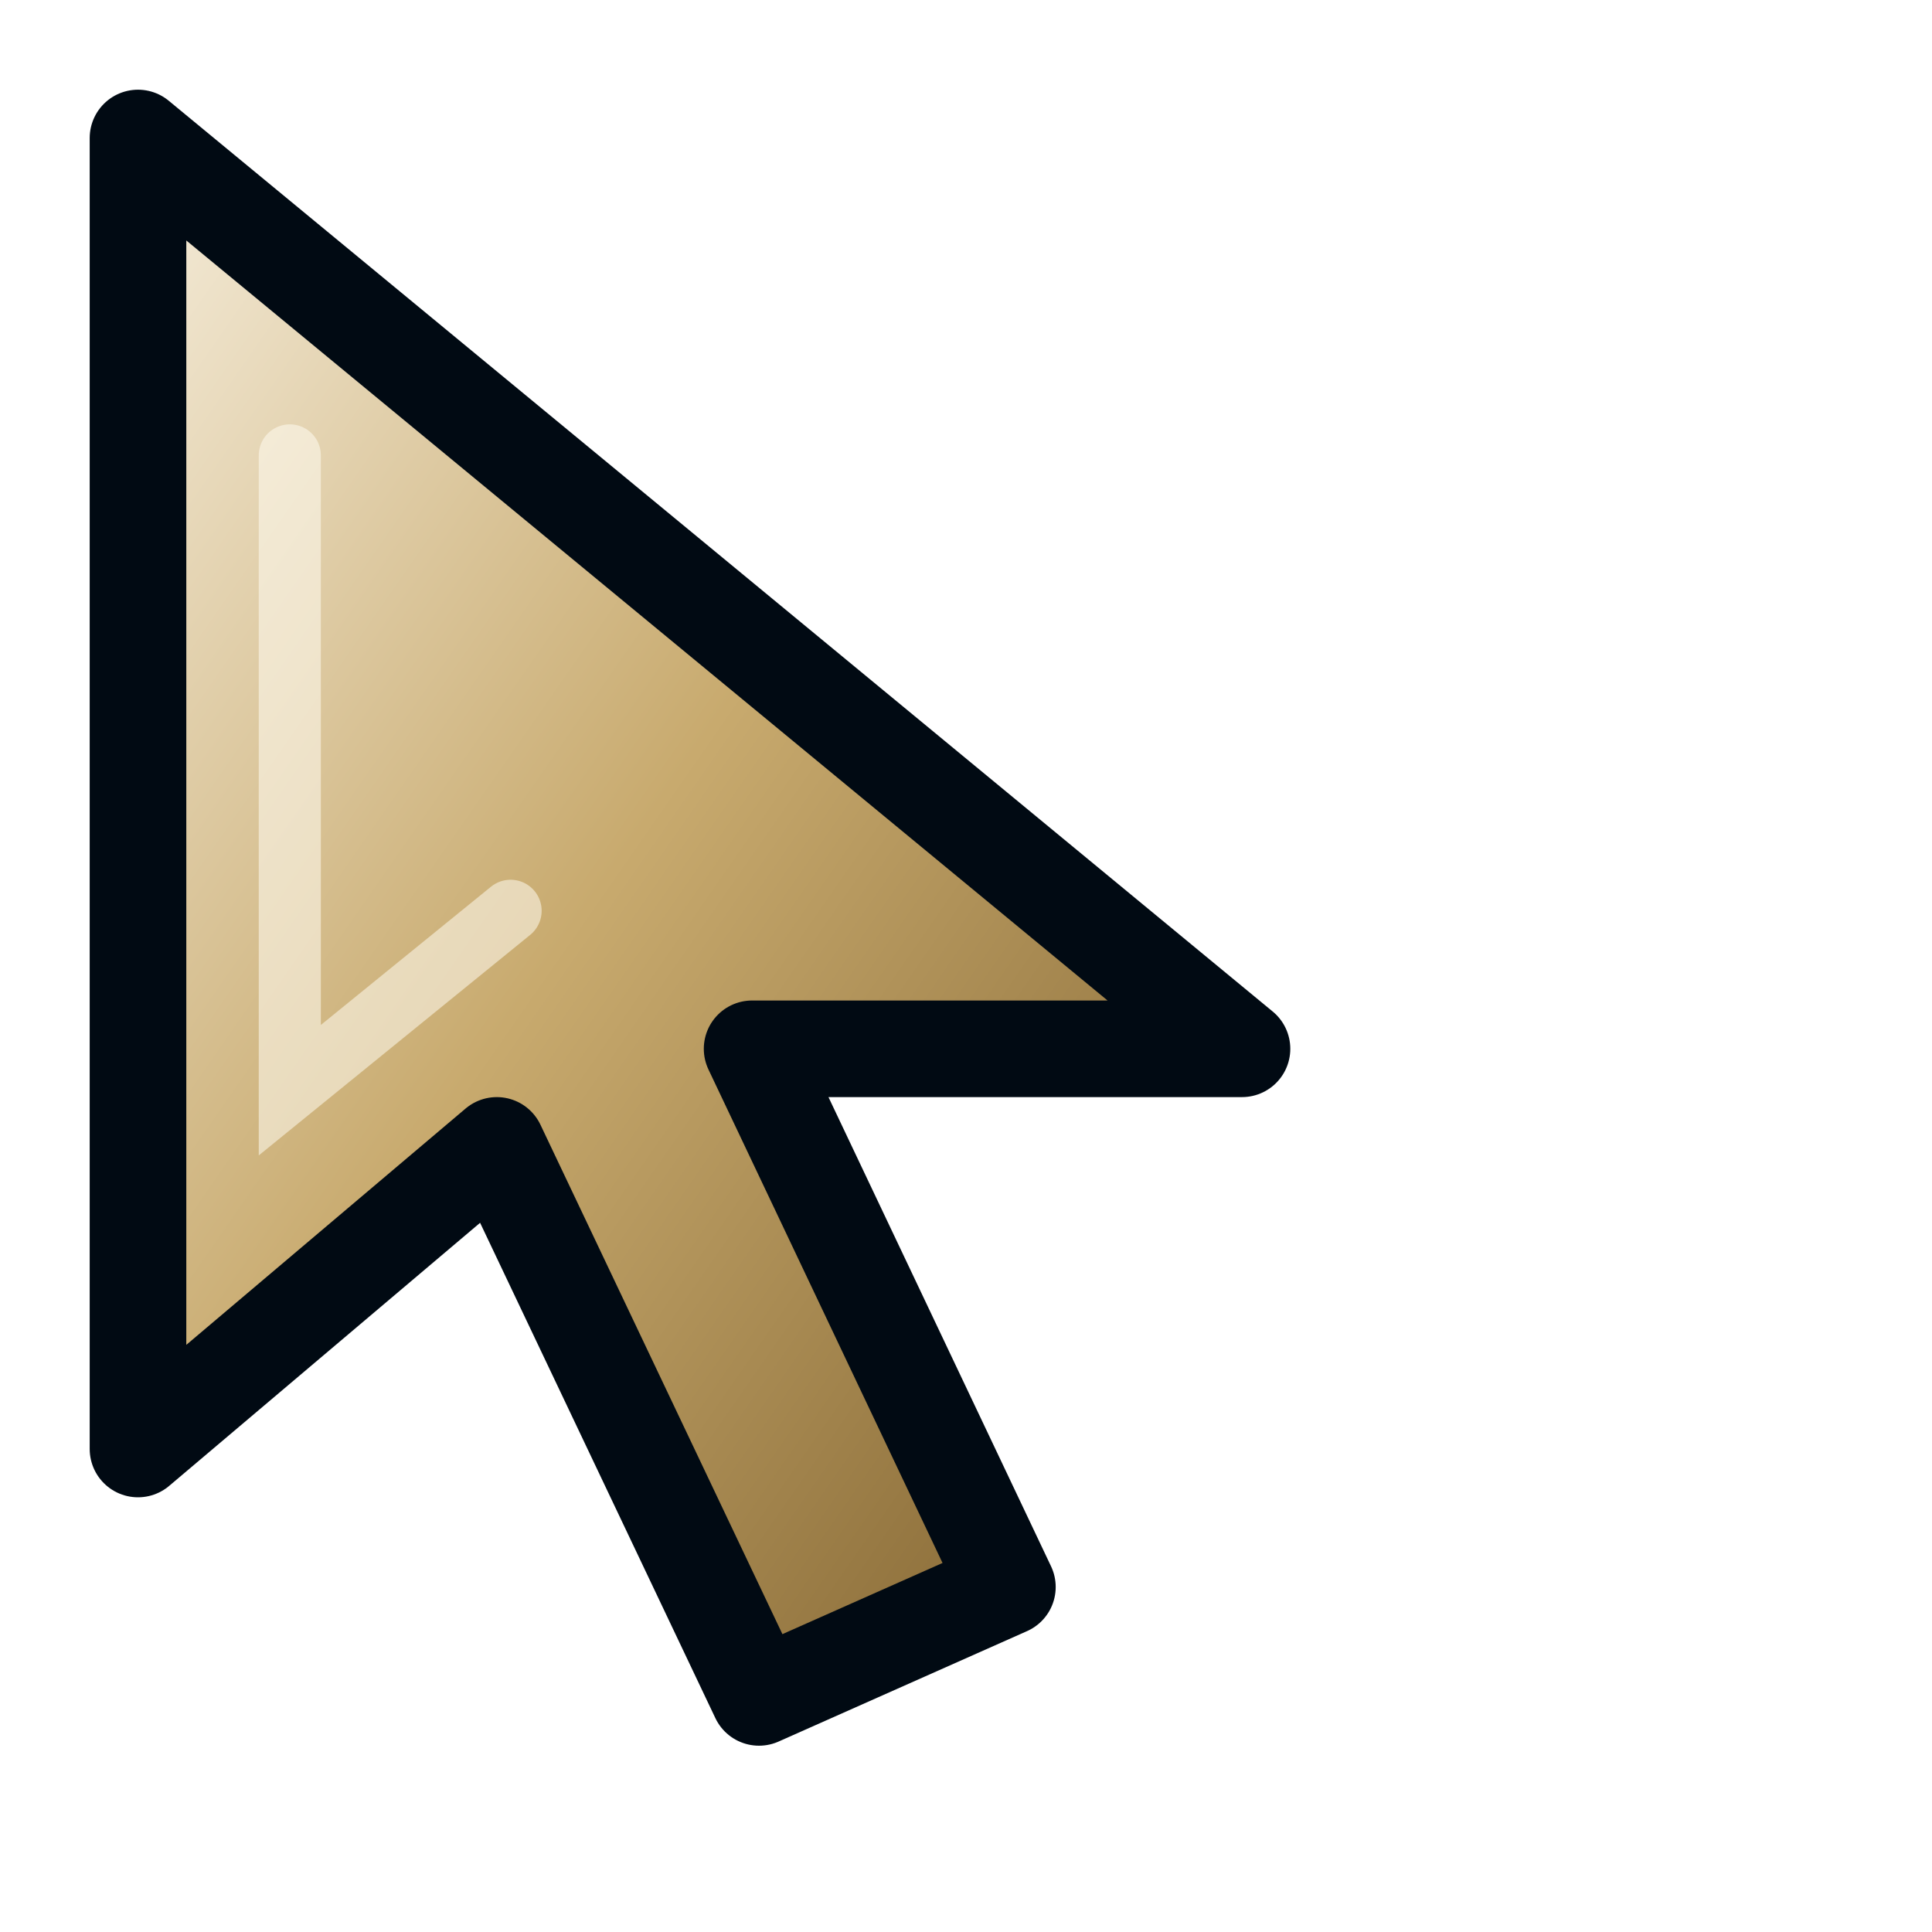
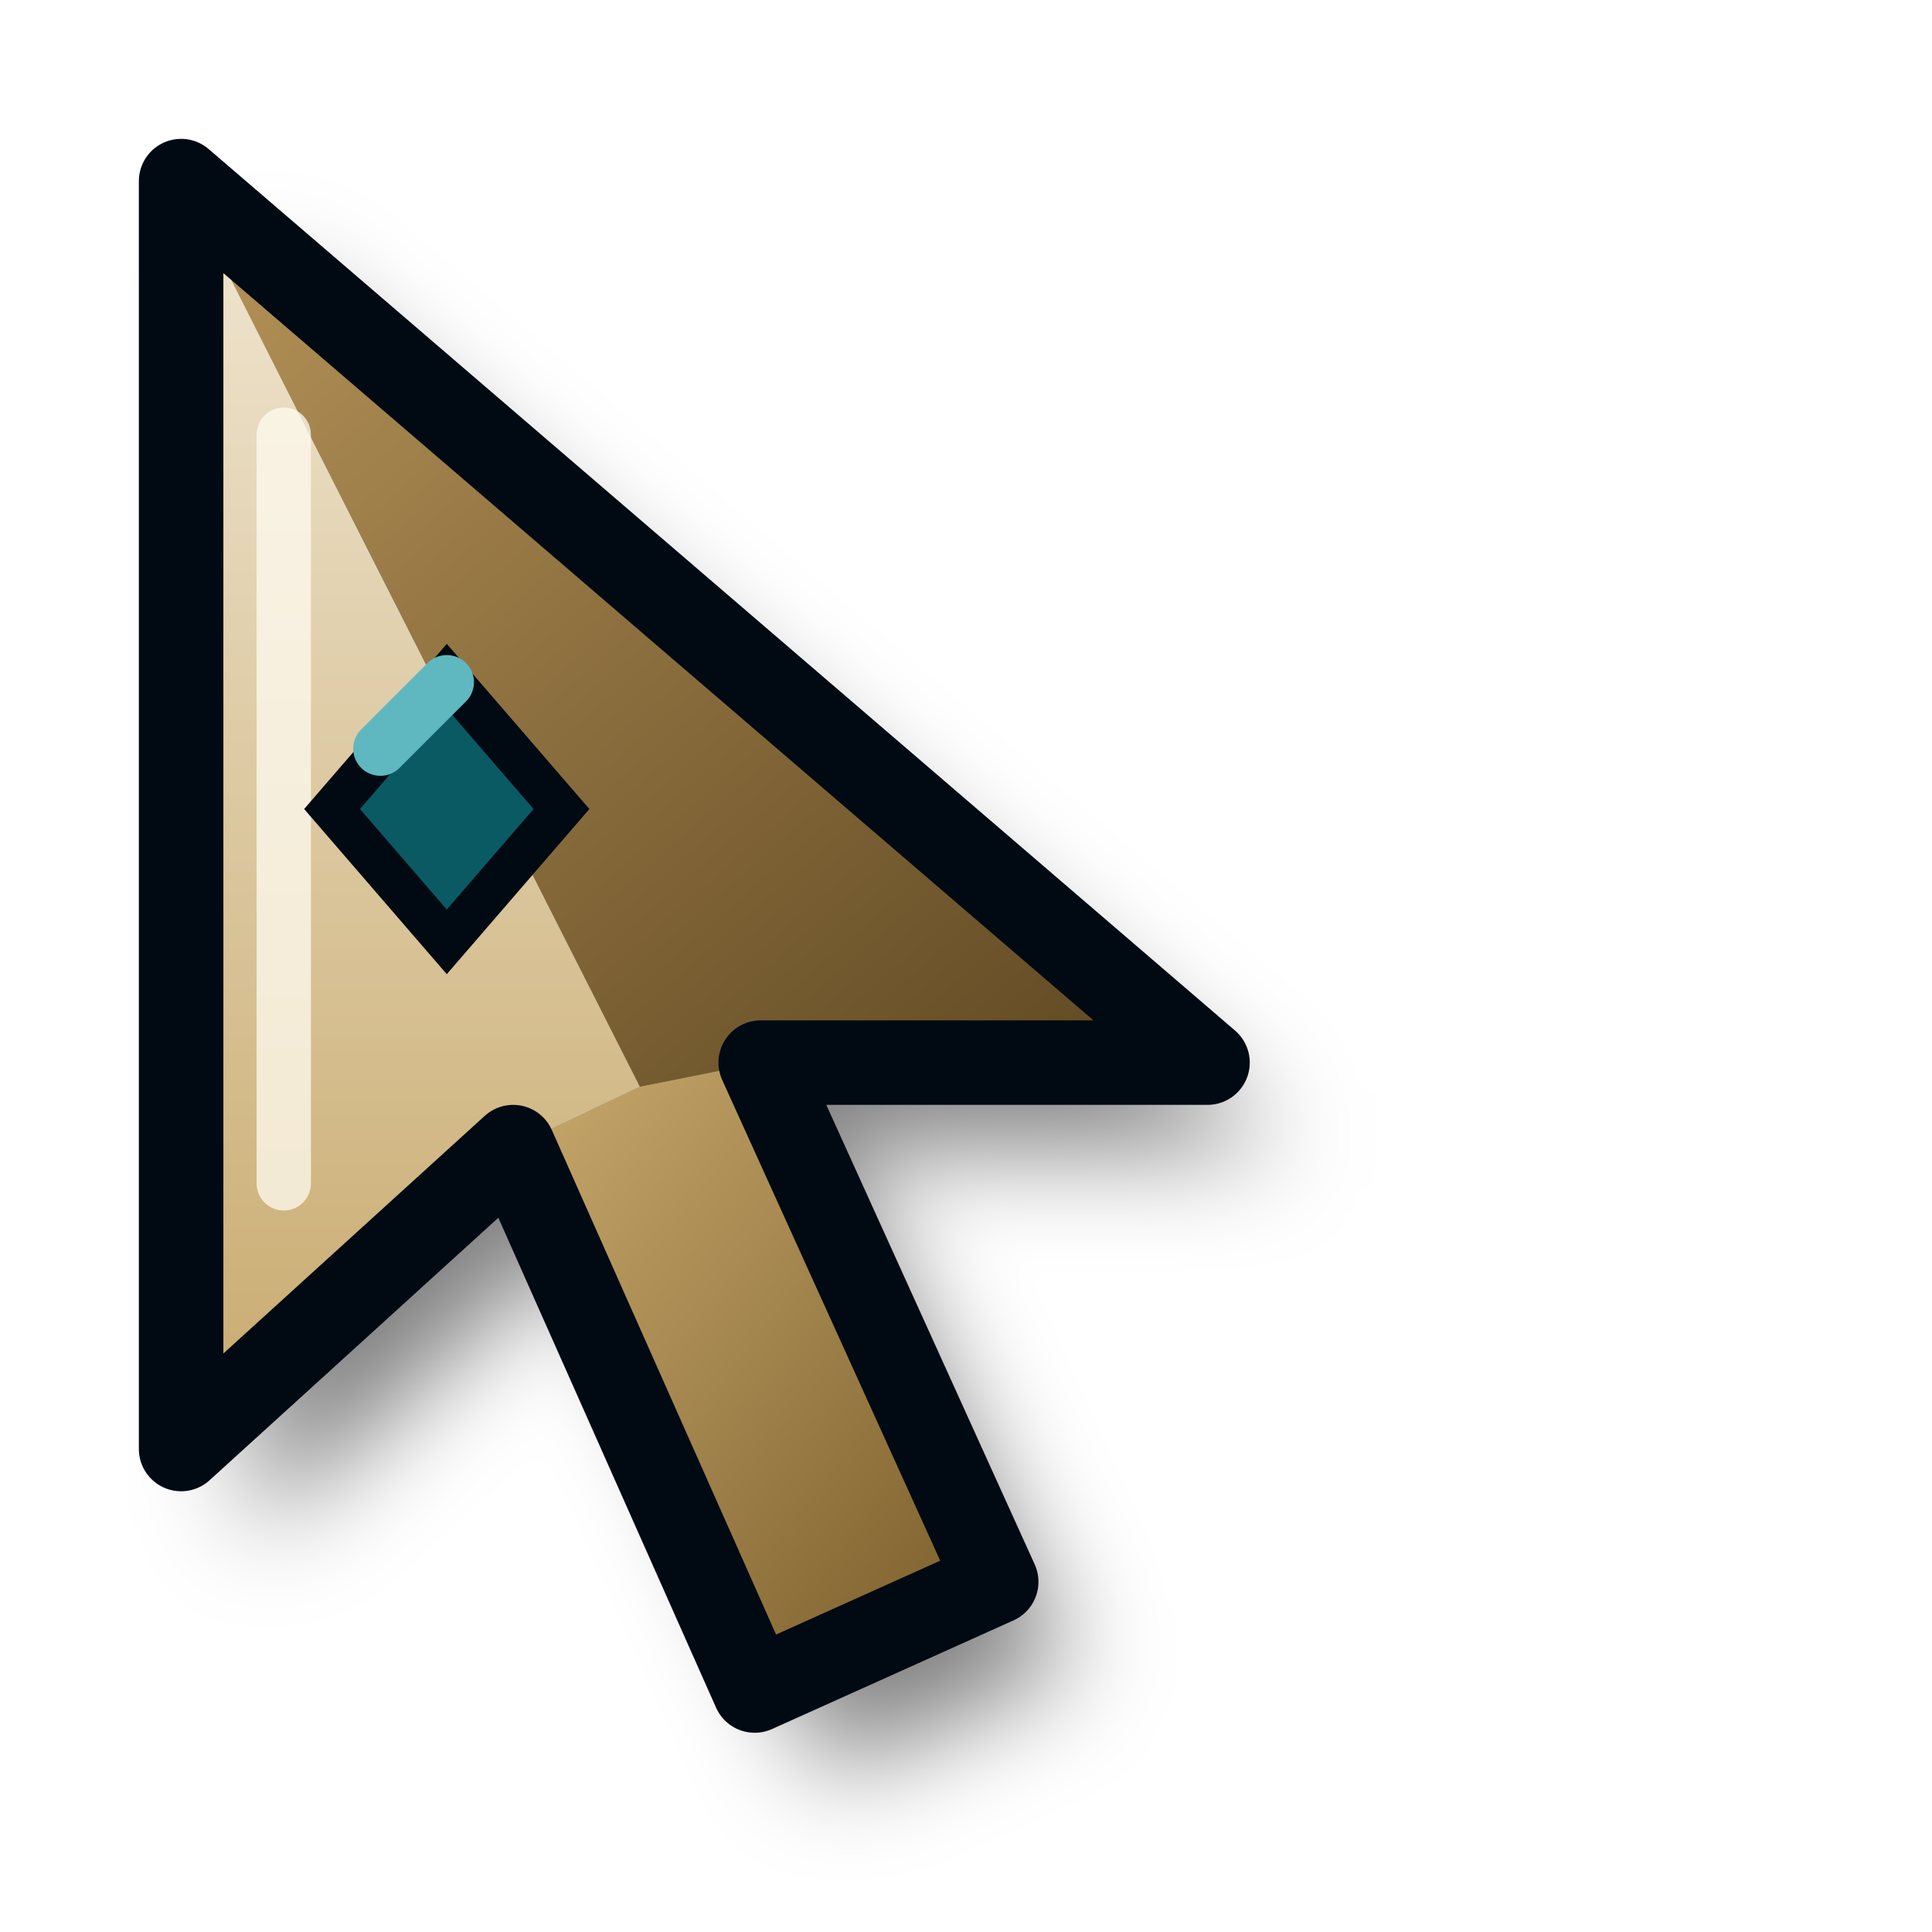
- <svg xmlns="http://www.w3.org/2000/svg" width="28" height="28" viewBox="0 0 28 28">
+ <svg xmlns="http://www.w3.org/2000/svg" width="32" height="32" viewBox="0 0 32 32">
  <defs>
-     <linearGradient id="g" x1="0" y1="0" x2="1" y2="1">
-       <stop offset="0" stop-color="#f6eedd" />
-       <stop offset="0.45" stop-color="#c8aa6e" />
+     <linearGradient id="l" x1="0" y1="0" x2="0" y2="1">
+       <stop offset="0" stop-color="#f0e6d2" />
+       <stop offset="1" stop-color="#c8aa6e" />
+     </linearGradient>
+     <linearGradient id="r" x1="0" y1="0" x2="1" y2="1">
+       <stop offset="0" stop-color="#b8955a" />
+       <stop offset="1" stop-color="#5c4520" />
+     </linearGradient>
+     <linearGradient id="t" x1="0" y1="0" x2="1" y2="1">
+       <stop offset="0" stop-color="#c8aa6e" />
      <stop offset="1" stop-color="#785a28" />
    </linearGradient>
+     <filter id="s" x="-20%" y="-20%" width="140%" height="140%">
+       <feGaussianBlur stdDeviation="0.9" />
+     </filter>
  </defs>
-   <path d="M2 2 L2 21 L7.2 16.6 L11 24.6 L14.6 23 L10.9 15.2 L18 15.2 Z" fill="url(#g)" stroke="#010a13" stroke-width="1.4" stroke-linejoin="round" />
-   <path d="M4.2 6.6 L4.2 15.8 L7.4 13.2" fill="none" stroke="#fffaf0" stroke-opacity="0.55" stroke-width="0.9" stroke-linecap="round" />
+   <path d="M4.2 4.4 L4.2 25.4 L9.7 20.4 L13.7 29.4 L17.7 27.6 L13.8 19 L21.2 19 Z" fill="#000" fill-opacity="0.5" filter="url(#s)" />
+   <path d="M3 3 L3 24 L8.5 19 L10.6 18 Z" fill="url(#l)" />
+   <path d="M3 3 L10.6 18 L12.6 17.6 L20 17.6 Z" fill="url(#r)" />
+   <path d="M8.5 19 L12.5 28 L16.5 26.2 L12.6 17.6 L10.6 18 Z" fill="url(#t)" />
+   <path d="M3 3 L3 24 L8.5 19 L12.5 28 L16.5 26.2 L12.6 17.6 L20 17.6 Z" fill="none" stroke="#010a13" stroke-width="1.4" stroke-linejoin="round" />
+   <path d="M4.7 7.2 L4.7 19.6" stroke="#fffaf0" stroke-opacity="0.75" stroke-width="0.9" stroke-linecap="round" />
+   <path d="M7.4 11.2 L9.3 13.4 L7.4 15.6 L5.5 13.4 Z" fill="#0a5a64" stroke="#010a13" stroke-width="0.7" />
+   <path d="M6.3 12.4 L7.4 11.3" stroke="#5fb8bf" stroke-width="0.9" stroke-linecap="round" />
</svg>
